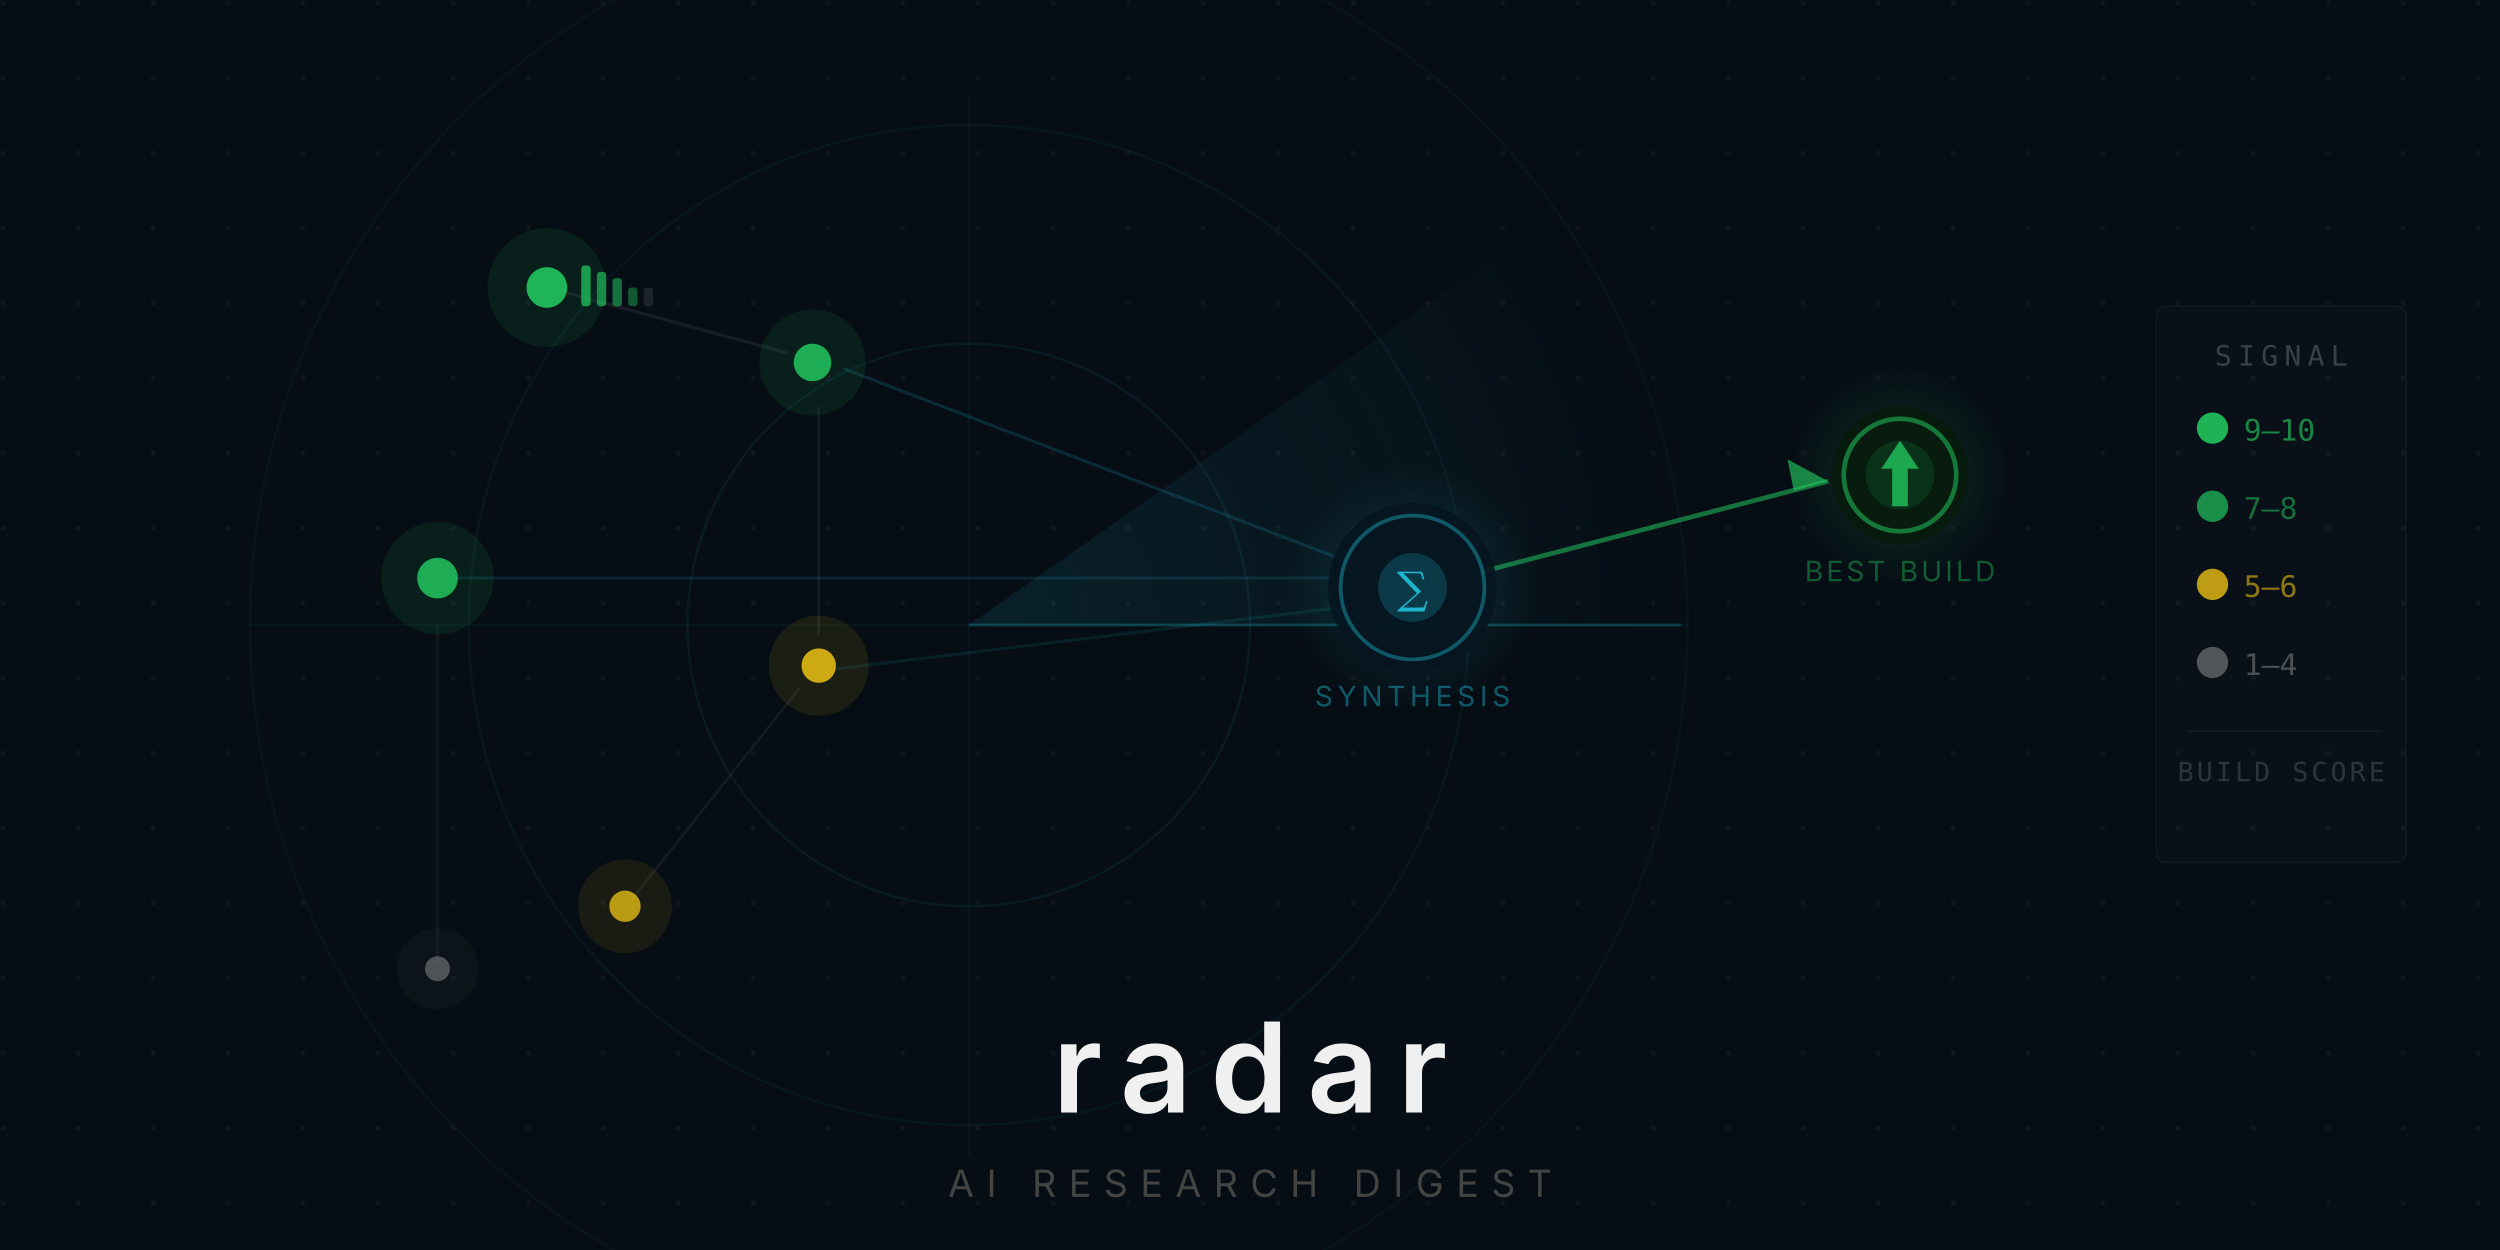
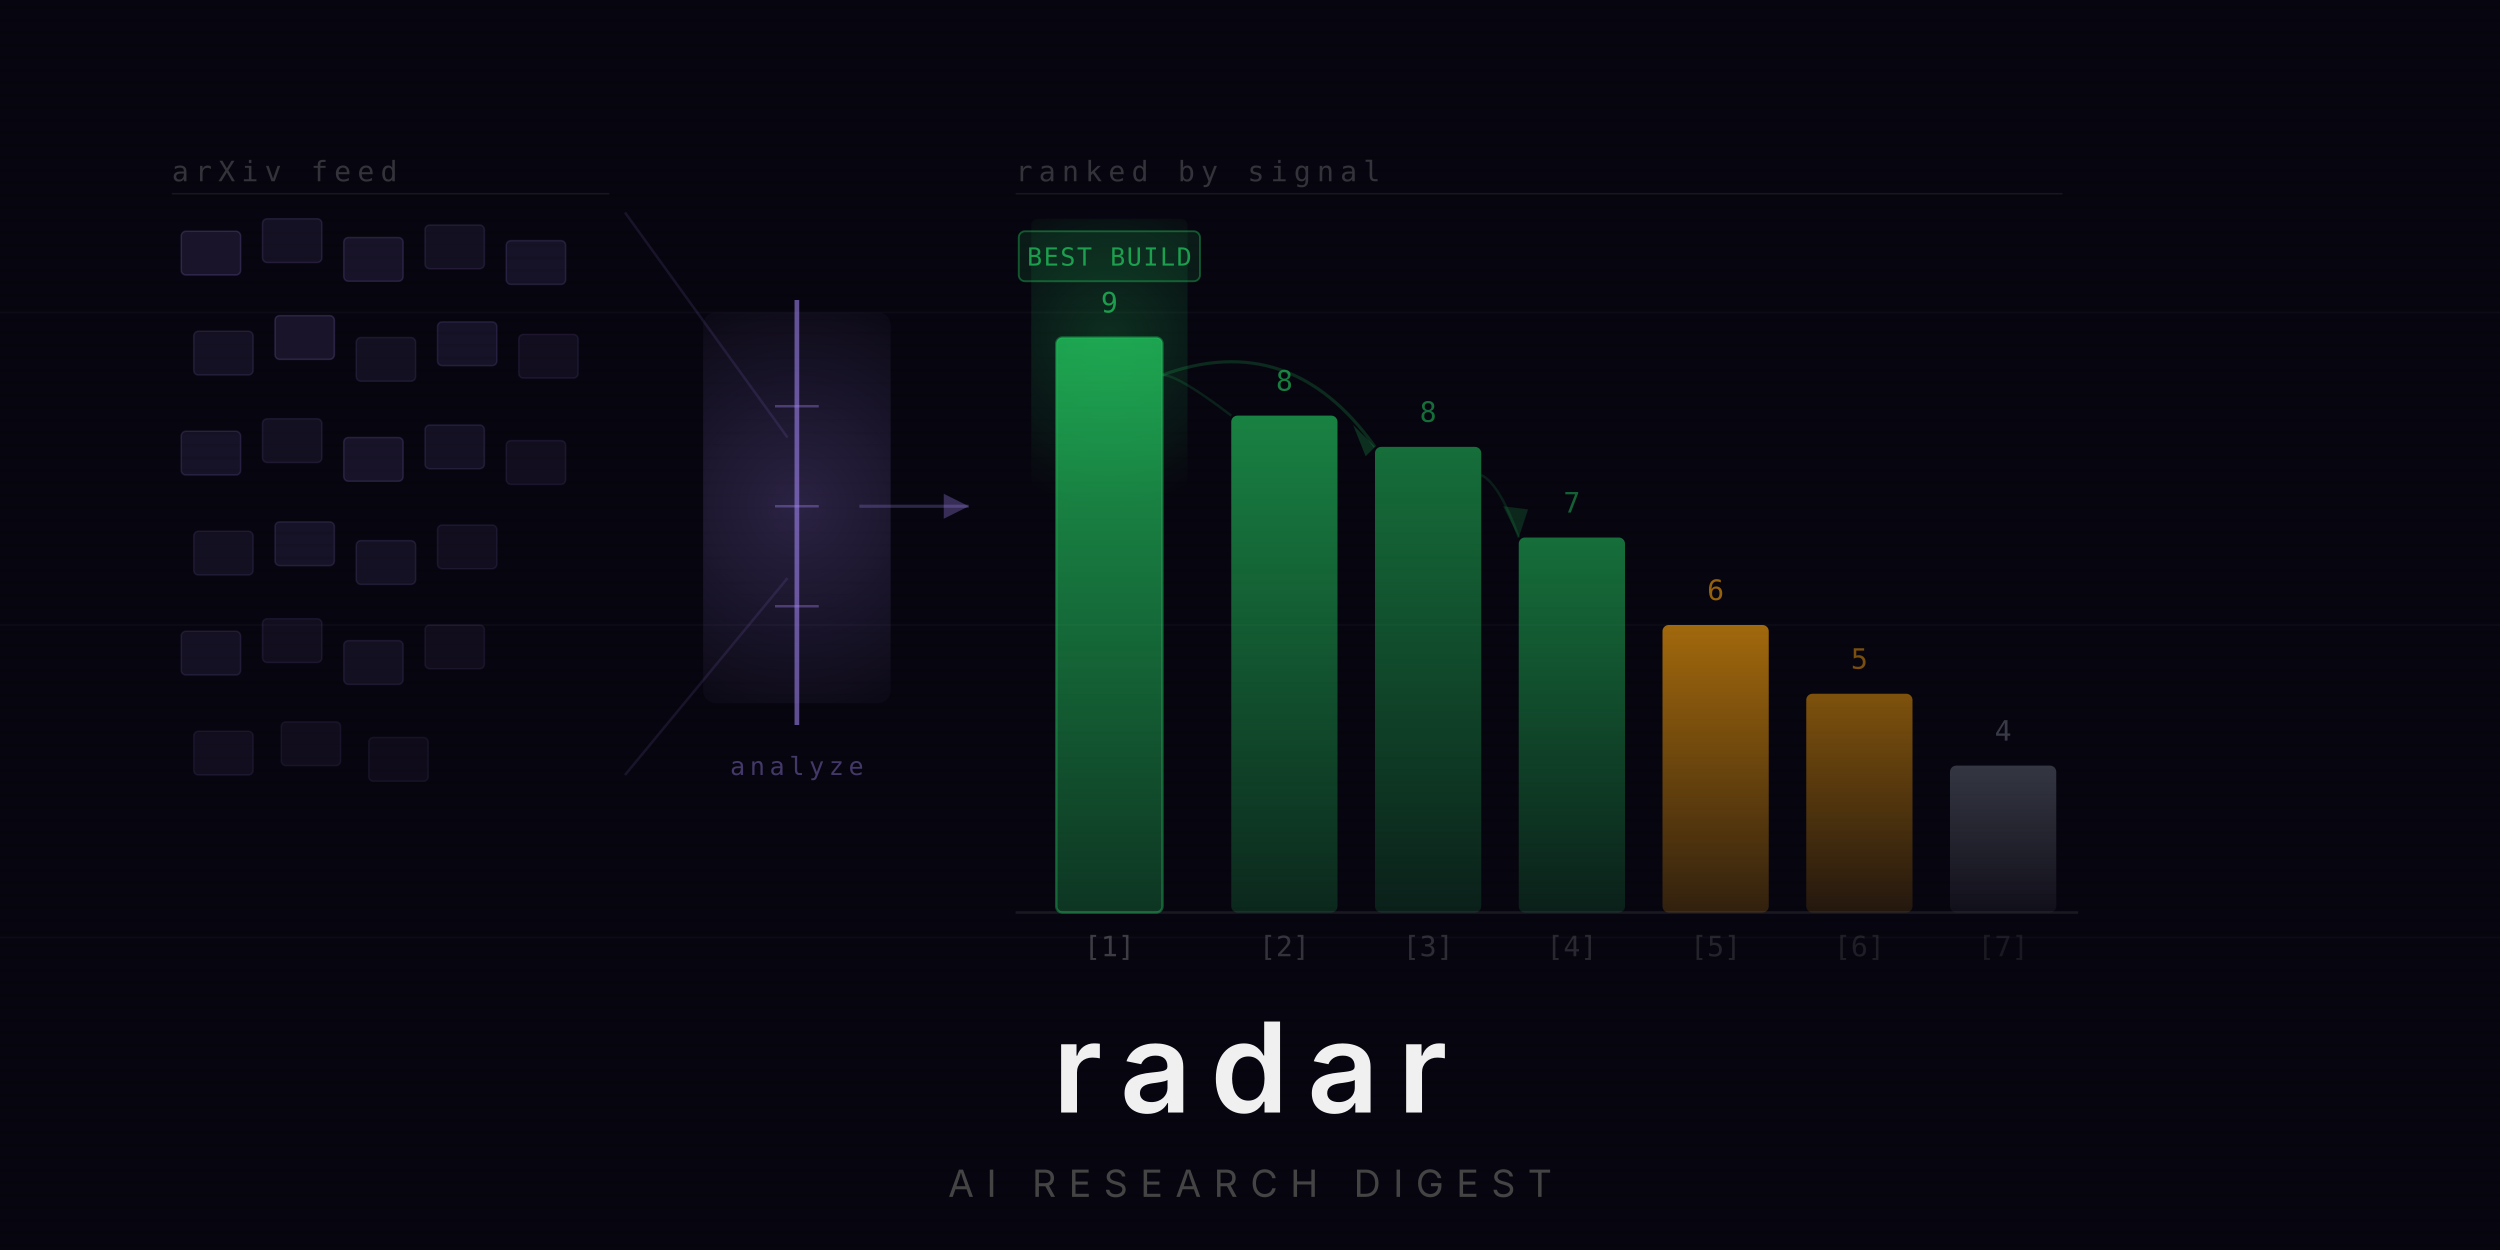
<svg xmlns="http://www.w3.org/2000/svg" viewBox="0 0 800 400" fill="none">
-   <pattern id="dots" width="24" height="24" patternUnits="userSpaceOnUse">
-     <circle cx="1" cy="1" r="0.8" fill="rgba(255,255,255,0.04)" />
+   <rect width="800" height="400" fill="#07050F" />
+   <pattern id="scanlines" width="800" height="4" patternUnits="userSpaceOnUse">
+     <rect y="2" width="800" height="1" fill="rgba(0,0,0,0.10)" />
  </pattern>
-   <radialGradient id="sweepGlow" cx="310" cy="200" r="230" gradientUnits="userSpaceOnUse">
-     <stop offset="0%" stop-color="#22d3ee" stop-opacity="0.10" />
-     <stop offset="100%" stop-color="#22d3ee" stop-opacity="0" />
+   <rect width="800" height="400" fill="url(#scanlines)" />
+   <line x1="0" y1="100" x2="800" y2="100" stroke="rgba(255,255,255,0.025)" stroke-width="0.5" />
+   <line x1="0" y1="200" x2="800" y2="200" stroke="rgba(255,255,255,0.025)" stroke-width="0.5" />
+   <line x1="0" y1="300" x2="800" y2="300" stroke="rgba(255,255,255,0.025)" stroke-width="0.5" />
+   <text x="55" y="58" font-family="monospace" font-size="9" fill="rgba(255,255,255,0.18)" letter-spacing="2">arXiv feed</text>
+   <line x1="55" y1="62" x2="195" y2="62" stroke="rgba(255,255,255,0.07)" stroke-width="0.5" />
+   <rect x="58" y="74" width="19" height="14" rx="1.5" fill="rgba(167,139,250,0.12)" stroke="rgba(167,139,250,0.18)" stroke-width="0.5" />
+   <rect x="84" y="70" width="19" height="14" rx="1.5" fill="rgba(167,139,250,0.09)" stroke="rgba(167,139,250,0.14)" stroke-width="0.5" />
+   <rect x="110" y="76" width="19" height="14" rx="1.5" fill="rgba(167,139,250,0.11)" stroke="rgba(167,139,250,0.16)" stroke-width="0.5" />
+   <rect x="136" y="72" width="19" height="14" rx="1.5" fill="rgba(167,139,250,0.08)" stroke="rgba(167,139,250,0.12)" stroke-width="0.5" />
+   <rect x="162" y="77" width="19" height="14" rx="1.5" fill="rgba(167,139,250,0.10)" stroke="rgba(167,139,250,0.15)" stroke-width="0.5" />
+   <rect x="62" y="106" width="19" height="14" rx="1.5" fill="rgba(167,139,250,0.09)" stroke="rgba(167,139,250,0.13)" stroke-width="0.5" />
+   <rect x="88" y="101" width="19" height="14" rx="1.5" fill="rgba(167,139,250,0.12)" stroke="rgba(167,139,250,0.18)" stroke-width="0.5" />
+   <rect x="114" y="108" width="19" height="14" rx="1.5" fill="rgba(167,139,250,0.08)" stroke="rgba(167,139,250,0.11)" stroke-width="0.5" />
+   <rect x="140" y="103" width="19" height="14" rx="1.5" fill="rgba(167,139,250,0.10)" stroke="rgba(167,139,250,0.14)" stroke-width="0.5" />
+   <rect x="166" y="107" width="19" height="14" rx="1.5" fill="rgba(167,139,250,0.07)" stroke="rgba(167,139,250,0.10)" stroke-width="0.5" />
+   <rect x="58" y="138" width="19" height="14" rx="1.5" fill="rgba(167,139,250,0.10)" stroke="rgba(167,139,250,0.15)" stroke-width="0.5" />
+   <rect x="84" y="134" width="19" height="14" rx="1.5" fill="rgba(167,139,250,0.08)" stroke="rgba(167,139,250,0.11)" stroke-width="0.5" />
+   <rect x="110" y="140" width="19" height="14" rx="1.5" fill="rgba(167,139,250,0.11)" stroke="rgba(167,139,250,0.16)" stroke-width="0.5" />
+   <rect x="136" y="136" width="19" height="14" rx="1.5" fill="rgba(167,139,250,0.09)" stroke="rgba(167,139,250,0.13)" stroke-width="0.5" />
+   <rect x="162" y="141" width="19" height="14" rx="1.5" fill="rgba(167,139,250,0.07)" stroke="rgba(167,139,250,0.10)" stroke-width="0.5" />
+   <rect x="62" y="170" width="19" height="14" rx="1.5" fill="rgba(167,139,250,0.08)" stroke="rgba(167,139,250,0.11)" stroke-width="0.5" />
+   <rect x="88" y="167" width="19" height="14" rx="1.5" fill="rgba(167,139,250,0.10)" stroke="rgba(167,139,250,0.14)" stroke-width="0.5" />
+   <rect x="114" y="173" width="19" height="14" rx="1.5" fill="rgba(167,139,250,0.09)" stroke="rgba(167,139,250,0.13)" stroke-width="0.5" />
+   <rect x="140" y="168" width="19" height="14" rx="1.5" fill="rgba(167,139,250,0.07)" stroke="rgba(167,139,250,0.10)" stroke-width="0.5" />
+   <rect x="58" y="202" width="19" height="14" rx="1.5" fill="rgba(167,139,250,0.09)" stroke="rgba(167,139,250,0.12)" stroke-width="0.5" />
+   <rect x="84" y="198" width="19" height="14" rx="1.5" fill="rgba(167,139,250,0.07)" stroke="rgba(167,139,250,0.10)" stroke-width="0.5" />
+   <rect x="110" y="205" width="19" height="14" rx="1.5" fill="rgba(167,139,250,0.08)" stroke="rgba(167,139,250,0.11)" stroke-width="0.5" />
+   <rect x="136" y="200" width="19" height="14" rx="1.5" fill="rgba(167,139,250,0.06)" stroke="rgba(167,139,250,0.09)" stroke-width="0.5" />
+   <rect x="62" y="234" width="19" height="14" rx="1.5" fill="rgba(167,139,250,0.07)" stroke="rgba(167,139,250,0.09)" stroke-width="0.5" />
+   <rect x="90" y="231" width="19" height="14" rx="1.5" fill="rgba(167,139,250,0.06)" stroke="rgba(167,139,250,0.08)" stroke-width="0.5" />
+   <rect x="118" y="236" width="19" height="14" rx="1.5" fill="rgba(167,139,250,0.05)" stroke="rgba(167,139,250,0.08)" stroke-width="0.5" />
+   <line x1="200" y1="68" x2="252" y2="140" stroke="rgba(167,139,250,0.12)" stroke-width="0.8" />
+   <line x1="200" y1="248" x2="252" y2="185" stroke="rgba(167,139,250,0.12)" stroke-width="0.8" />
+   <radialGradient id="beamGlow" cx="255" cy="162" r="80" gradientUnits="userSpaceOnUse">
+     <stop offset="0%" stop-color="#a78bfa" stop-opacity="0.22" />
+     <stop offset="100%" stop-color="#a78bfa" stop-opacity="0" />
  </radialGradient>
-   <radialGradient id="synthGlow" cx="452" cy="188" r="40" gradientUnits="userSpaceOnUse">
-     <stop offset="0%" stop-color="#22d3ee" stop-opacity="0.18" />
-     <stop offset="100%" stop-color="#22d3ee" stop-opacity="0" />
-   </radialGradient>
-   <radialGradient id="buildGlow" cx="608" cy="152" r="36" gradientUnits="userSpaceOnUse">
-     <stop offset="0%" stop-color="#22c55e" stop-opacity="0.20" />
+   <rect x="225" y="100" width="60" height="125" rx="4" fill="url(#beamGlow)" />
+   <line x1="255" y1="96" x2="255" y2="232" stroke="#a78bfa" stroke-width="1.5" stroke-opacity="0.55" />
+   <line x1="248" y1="130" x2="262" y2="130" stroke="#a78bfa" stroke-width="0.8" stroke-opacity="0.35" />
+   <line x1="248" y1="162" x2="262" y2="162" stroke="#a78bfa" stroke-width="0.8" stroke-opacity="0.35" />
+   <line x1="248" y1="194" x2="262" y2="194" stroke="#a78bfa" stroke-width="0.8" stroke-opacity="0.35" />
+   <text x="255" y="248" font-family="monospace" font-size="8" fill="rgba(167,139,250,0.38)" text-anchor="middle" letter-spacing="1.5">analyze</text>
+   <line x1="275" y1="162" x2="310" y2="162" stroke="rgba(167,139,250,0.25)" stroke-width="1" />
+   <polygon points="310,162 302,158 302,166" fill="rgba(167,139,250,0.30)" />
+   <text x="325" y="58" font-family="monospace" font-size="9" fill="rgba(255,255,255,0.18)" letter-spacing="2">ranked by signal</text>
+   <line x1="325" y1="62" x2="660" y2="62" stroke="rgba(255,255,255,0.07)" stroke-width="0.5" />
+   <line x1="325" y1="292" x2="665" y2="292" stroke="rgba(255,255,255,0.08)" stroke-width="0.8" />
+   <linearGradient id="barHigh1" x1="0" y1="0" x2="0" y2="1">
+     <stop offset="0%" stop-color="#22c55e" stop-opacity="0.80" />
+     <stop offset="100%" stop-color="#22c55e" stop-opacity="0.25" />
+   </linearGradient>
+   <linearGradient id="barHigh2" x1="0" y1="0" x2="0" y2="1">
+     <stop offset="0%" stop-color="#22c55e" stop-opacity="0.65" />
+     <stop offset="100%" stop-color="#22c55e" stop-opacity="0.18" />
+   </linearGradient>
+   <linearGradient id="barHigh3" x1="0" y1="0" x2="0" y2="1">
+     <stop offset="0%" stop-color="#22c55e" stop-opacity="0.55" />
+     <stop offset="100%" stop-color="#22c55e" stop-opacity="0.14" />
+   </linearGradient>
+   <linearGradient id="barMed1" x1="0" y1="0" x2="0" y2="1">
+     <stop offset="0%" stop-color="#f59e0b" stop-opacity="0.65" />
+     <stop offset="100%" stop-color="#f59e0b" stop-opacity="0.18" />
+   </linearGradient>
+   <linearGradient id="barMed2" x1="0" y1="0" x2="0" y2="1">
+     <stop offset="0%" stop-color="#f59e0b" stop-opacity="0.50" />
+     <stop offset="100%" stop-color="#f59e0b" stop-opacity="0.12" />
+   </linearGradient>
+   <linearGradient id="barLow1" x1="0" y1="0" x2="0" y2="1">
+     <stop offset="0%" stop-color="#6b7280" stop-opacity="0.45" />
+     <stop offset="100%" stop-color="#6b7280" stop-opacity="0.10" />
+   </linearGradient>
+   <linearGradient id="barLow2" x1="0" y1="0" x2="0" y2="1">
+     <stop offset="0%" stop-color="#6b7280" stop-opacity="0.30" />
+     <stop offset="100%" stop-color="#6b7280" stop-opacity="0.08" />
+   </linearGradient>
+   <radialGradient id="bestBuildGlow" cx="355" cy="108" r="55" gradientUnits="userSpaceOnUse">
+     <stop offset="0%" stop-color="#22c55e" stop-opacity="0.22" />
    <stop offset="100%" stop-color="#22c55e" stop-opacity="0" />
  </radialGradient>
-   <rect width="800" height="400" fill="#060D14" />
-   <rect width="800" height="400" fill="url(#dots)" />
-   <circle cx="310" cy="200" r="90" stroke="#22d3ee" stroke-width="0.8" stroke-opacity="0.07" />
-   <circle cx="310" cy="200" r="160" stroke="#22d3ee" stroke-width="0.8" stroke-opacity="0.055" />
-   <circle cx="310" cy="200" r="230" stroke="#22d3ee" stroke-width="0.8" stroke-opacity="0.04" />
-   <line x1="310" y1="30" x2="310" y2="370" stroke="#22d3ee" stroke-width="0.6" stroke-opacity="0.05" />
-   <line x1="80" y1="200" x2="540" y2="200" stroke="#22d3ee" stroke-width="0.6" stroke-opacity="0.05" />
-   <path d="M310 200 L497 69 A228 228 0 0 1 538 200 Z" fill="url(#sweepGlow)" />
-   <line x1="310" y1="200" x2="538" y2="200" stroke="#22d3ee" stroke-width="0.9" stroke-opacity="0.22" />
-   <line x1="175" y1="92" x2="252" y2="113" stroke="rgba(255,255,255,0.07)" stroke-width="1" />
-   <line x1="270" y1="118" x2="432" y2="180" stroke="rgba(34,211,238,0.15)" stroke-width="1" />
-   <line x1="140" y1="185" x2="430" y2="185" stroke="rgba(34,211,238,0.12)" stroke-width="1" />
-   <line x1="268" y1="214" x2="432" y2="194" stroke="rgba(34,211,238,0.10)" stroke-width="1" />
-   <line x1="262" y1="130" x2="262" y2="203" stroke="rgba(255,255,255,0.06)" stroke-width="0.8" />
-   <line x1="202" y1="288" x2="256" y2="220" stroke="rgba(255,255,255,0.06)" stroke-width="0.8" />
-   <line x1="140" y1="308" x2="140" y2="200" stroke="rgba(255,255,255,0.05)" stroke-width="0.8" />
-   <line x1="474" y1="183" x2="585" y2="154" stroke="#22c55e" stroke-width="1.5" stroke-opacity="0.55" />
-   <polygon points="585,154 572,147 574,157" fill="#22c55e" fill-opacity="0.65" />
-   <circle cx="175" cy="92" r="19" fill="#22c55e" fill-opacity="0.10" />
-   <circle cx="140" cy="185" r="18" fill="#22c55e" fill-opacity="0.10" />
-   <circle cx="260" cy="116" r="17" fill="#22c55e" fill-opacity="0.10" />
-   <circle cx="262" cy="213" r="16" fill="#facc15" fill-opacity="0.09" />
-   <circle cx="200" cy="290" r="15" fill="#facc15" fill-opacity="0.08" />
-   <circle cx="140" cy="310" r="13" fill="rgba(200,200,200,0.03)" />
-   <circle cx="175" cy="92" r="6.5" fill="#22c55e" fill-opacity="0.90" />
-   <circle cx="140" cy="185" r="6.5" fill="#22c55e" fill-opacity="0.85" />
-   <circle cx="260" cy="116" r="6" fill="#22c55e" fill-opacity="0.85" />
-   <circle cx="262" cy="213" r="5.5" fill="#facc15" fill-opacity="0.80" />
-   <circle cx="200" cy="290" r="5" fill="#facc15" fill-opacity="0.72" />
-   <circle cx="140" cy="310" r="4" fill="rgba(180,180,180,0.40)" />
-   <rect x="186" y="85" width="3" height="13" rx="1" fill="#22c55e" fill-opacity="0.75" />
-   <rect x="191" y="87" width="3" height="11" rx="1" fill="#22c55e" fill-opacity="0.65" />
-   <rect x="196" y="89" width="3" height="9" rx="1" fill="#22c55e" fill-opacity="0.55" />
-   <rect x="201" y="92" width="3" height="6" rx="1" fill="#22c55e" fill-opacity="0.40" />
-   <rect x="206" y="92" width="3" height="6" rx="1" fill="rgba(255,255,255,0.09)" />
-   <circle cx="452" cy="188" r="40" fill="url(#synthGlow)" />
-   <circle cx="452" cy="188" r="27" fill="#061520" fill-opacity="0.92" />
-   <circle cx="452" cy="188" r="23" stroke="#22d3ee" stroke-width="1.2" stroke-opacity="0.35" />
-   <circle cx="452" cy="188" r="11" fill="#22d3ee" fill-opacity="0.18" />
-   <text x="452" y="193" font-family="Georgia, serif" font-size="14" fill="#22d3ee" fill-opacity="0.80" text-anchor="middle">∑</text>
-   <text x="452" y="226" font-family="system-ui, -apple-system, monospace" font-size="9" fill="#22d3ee" fill-opacity="0.38" text-anchor="middle" letter-spacing="1.5">SYNTHESIS</text>
-   <circle cx="608" cy="152" r="36" fill="url(#buildGlow)" />
-   <circle cx="608" cy="152" r="22" fill="#071a0e" fill-opacity="0.92" />
-   <circle cx="608" cy="152" r="18" stroke="#22c55e" stroke-width="1.5" stroke-opacity="0.55" />
-   <circle cx="608" cy="152" r="11" fill="#22c55e" fill-opacity="0.14" />
-   <path d="M608 141 L602 150 L605.5 150 L605.5 162 L610.5 162 L610.5 150 L614 150 Z" fill="#22c55e" fill-opacity="0.80" />
-   <text x="608" y="186" font-family="system-ui, -apple-system, monospace" font-size="9" fill="#22c55e" fill-opacity="0.42" text-anchor="middle" letter-spacing="1">BEST BUILD</text>
-   <rect x="690" y="98" width="80" height="178" rx="3" fill="rgba(255,255,255,0.015)" stroke="rgba(255,255,255,0.04)" stroke-width="0.5" />
-   <text x="730" y="117" font-family="system-ui, monospace" font-size="9" fill="rgba(255,255,255,0.20)" text-anchor="middle" letter-spacing="2">SIGNAL</text>
-   <circle cx="708" cy="137" r="5" fill="#22c55e" fill-opacity="0.90" />
-   <text x="718" y="141" font-family="monospace" font-size="9.5" fill="#22c55e" fill-opacity="0.65">9–10</text>
-   <circle cx="708" cy="162" r="5" fill="#22c55e" fill-opacity="0.70" />
-   <text x="718" y="166" font-family="monospace" font-size="9.5" fill="#22c55e" fill-opacity="0.52">7–8</text>
-   <circle cx="708" cy="187" r="5" fill="#facc15" fill-opacity="0.75" />
-   <text x="718" y="191" font-family="monospace" font-size="9.5" fill="#facc15" fill-opacity="0.55">5–6</text>
-   <circle cx="708" cy="212" r="5" fill="rgba(200,200,200,0.38)" />
-   <text x="718" y="216" font-family="monospace" font-size="9.5" fill="rgba(200,200,200,0.35)">1–4</text>
-   <line x1="700" y1="234" x2="762" y2="234" stroke="rgba(255,255,255,0.05)" stroke-width="0.5" />
-   <text x="730" y="250" font-family="monospace" font-size="8.5" fill="rgba(255,255,255,0.15)" text-anchor="middle" letter-spacing="1">BUILD SCORE</text>
+   <rect x="330" y="70" width="50" height="222" rx="2" fill="url(#bestBuildGlow)" />
+   <rect x="338" y="108" width="34" height="184" rx="2" fill="url(#barHigh1)" />
+   <rect x="338" y="108" width="34" height="184" rx="2" stroke="#22c55e" stroke-width="0.8" stroke-opacity="0.40" />
+   <text x="355" y="100" font-family="monospace" font-size="9" fill="#22c55e" fill-opacity="0.75" text-anchor="middle">9</text>
+   <rect x="326" y="74" width="58" height="16" rx="2" fill="#22c55e" fill-opacity="0.12" stroke="#22c55e" stroke-width="0.6" stroke-opacity="0.40" />
+   <text x="355" y="85" font-family="monospace" font-size="8" fill="#22c55e" fill-opacity="0.75" text-anchor="middle" letter-spacing="0.5">BEST BUILD</text>
+   <rect x="394" y="133" width="34" height="159" rx="2" fill="url(#barHigh2)" />
+   <text x="411" y="125" font-family="monospace" font-size="9" fill="#22c55e" fill-opacity="0.62" text-anchor="middle">8</text>
+   <rect x="440" y="143" width="34" height="149" rx="2" fill="url(#barHigh3)" />
+   <text x="457" y="135" font-family="monospace" font-size="9" fill="#22c55e" fill-opacity="0.55" text-anchor="middle">8</text>
+   <rect x="486" y="172" width="34" height="120" rx="2" fill="url(#barHigh3)" />
+   <text x="503" y="164" font-family="monospace" font-size="9" fill="#22c55e" fill-opacity="0.48" text-anchor="middle">7</text>
+   <rect x="532" y="200" width="34" height="92" rx="2" fill="url(#barMed1)" />
+   <text x="549" y="192" font-family="monospace" font-size="9" fill="#f59e0b" fill-opacity="0.60" text-anchor="middle">6</text>
+   <rect x="578" y="222" width="34" height="70" rx="2" fill="url(#barMed2)" />
+   <text x="595" y="214" font-family="monospace" font-size="9" fill="#f59e0b" fill-opacity="0.48" text-anchor="middle">5</text>
+   <rect x="624" y="245" width="34" height="47" rx="2" fill="url(#barLow1)" />
+   <text x="641" y="237" font-family="monospace" font-size="9" fill="#6b7280" fill-opacity="0.50" text-anchor="middle">4</text>
+   <path d="M372 120 Q413 105 440 143" stroke="rgba(34,197,94,0.20)" stroke-width="1" fill="none" />
+   <path d="M394 133 Q377 120 372 120" stroke="rgba(34,197,94,0.15)" stroke-width="0.8" fill="none" />
+   <polygon points="440,143 433,136 437,146" fill="rgba(34,197,94,0.22)" />
+   <path d="M474 152 Q480 155 486 172" stroke="rgba(34,197,94,0.14)" stroke-width="0.8" fill="none" />
+   <polygon points="486,172 481,162 489,163" fill="rgba(34,197,94,0.18)" />
+   <text x="355" y="306" font-family="monospace" font-size="9" fill="rgba(255,255,255,0.22)" text-anchor="middle">[1]</text>
+   <text x="411" y="306" font-family="monospace" font-size="9" fill="rgba(255,255,255,0.18)" text-anchor="middle">[2]</text>
+   <text x="457" y="306" font-family="monospace" font-size="9" fill="rgba(255,255,255,0.16)" text-anchor="middle">[3]</text>
+   <text x="503" y="306" font-family="monospace" font-size="9" fill="rgba(255,255,255,0.14)" text-anchor="middle">[4]</text>
+   <text x="549" y="306" font-family="monospace" font-size="9" fill="rgba(255,255,255,0.12)" text-anchor="middle">[5]</text>
+   <text x="595" y="306" font-family="monospace" font-size="9" fill="rgba(255,255,255,0.10)" text-anchor="middle">[6]</text>
+   <text x="641" y="306" font-family="monospace" font-size="9" fill="rgba(255,255,255,0.08)" text-anchor="middle">[7]</text>
  <text x="400" y="356" font-family="system-ui, -apple-system, sans-serif" font-size="40" font-weight="600" letter-spacing="6" fill="#f0f0f0" text-anchor="middle">radar</text>
  <text x="400" y="383" font-family="system-ui, -apple-system, sans-serif" font-size="12" fill="#444" text-anchor="middle" letter-spacing="4">AI RESEARCH DIGEST</text>
</svg>
